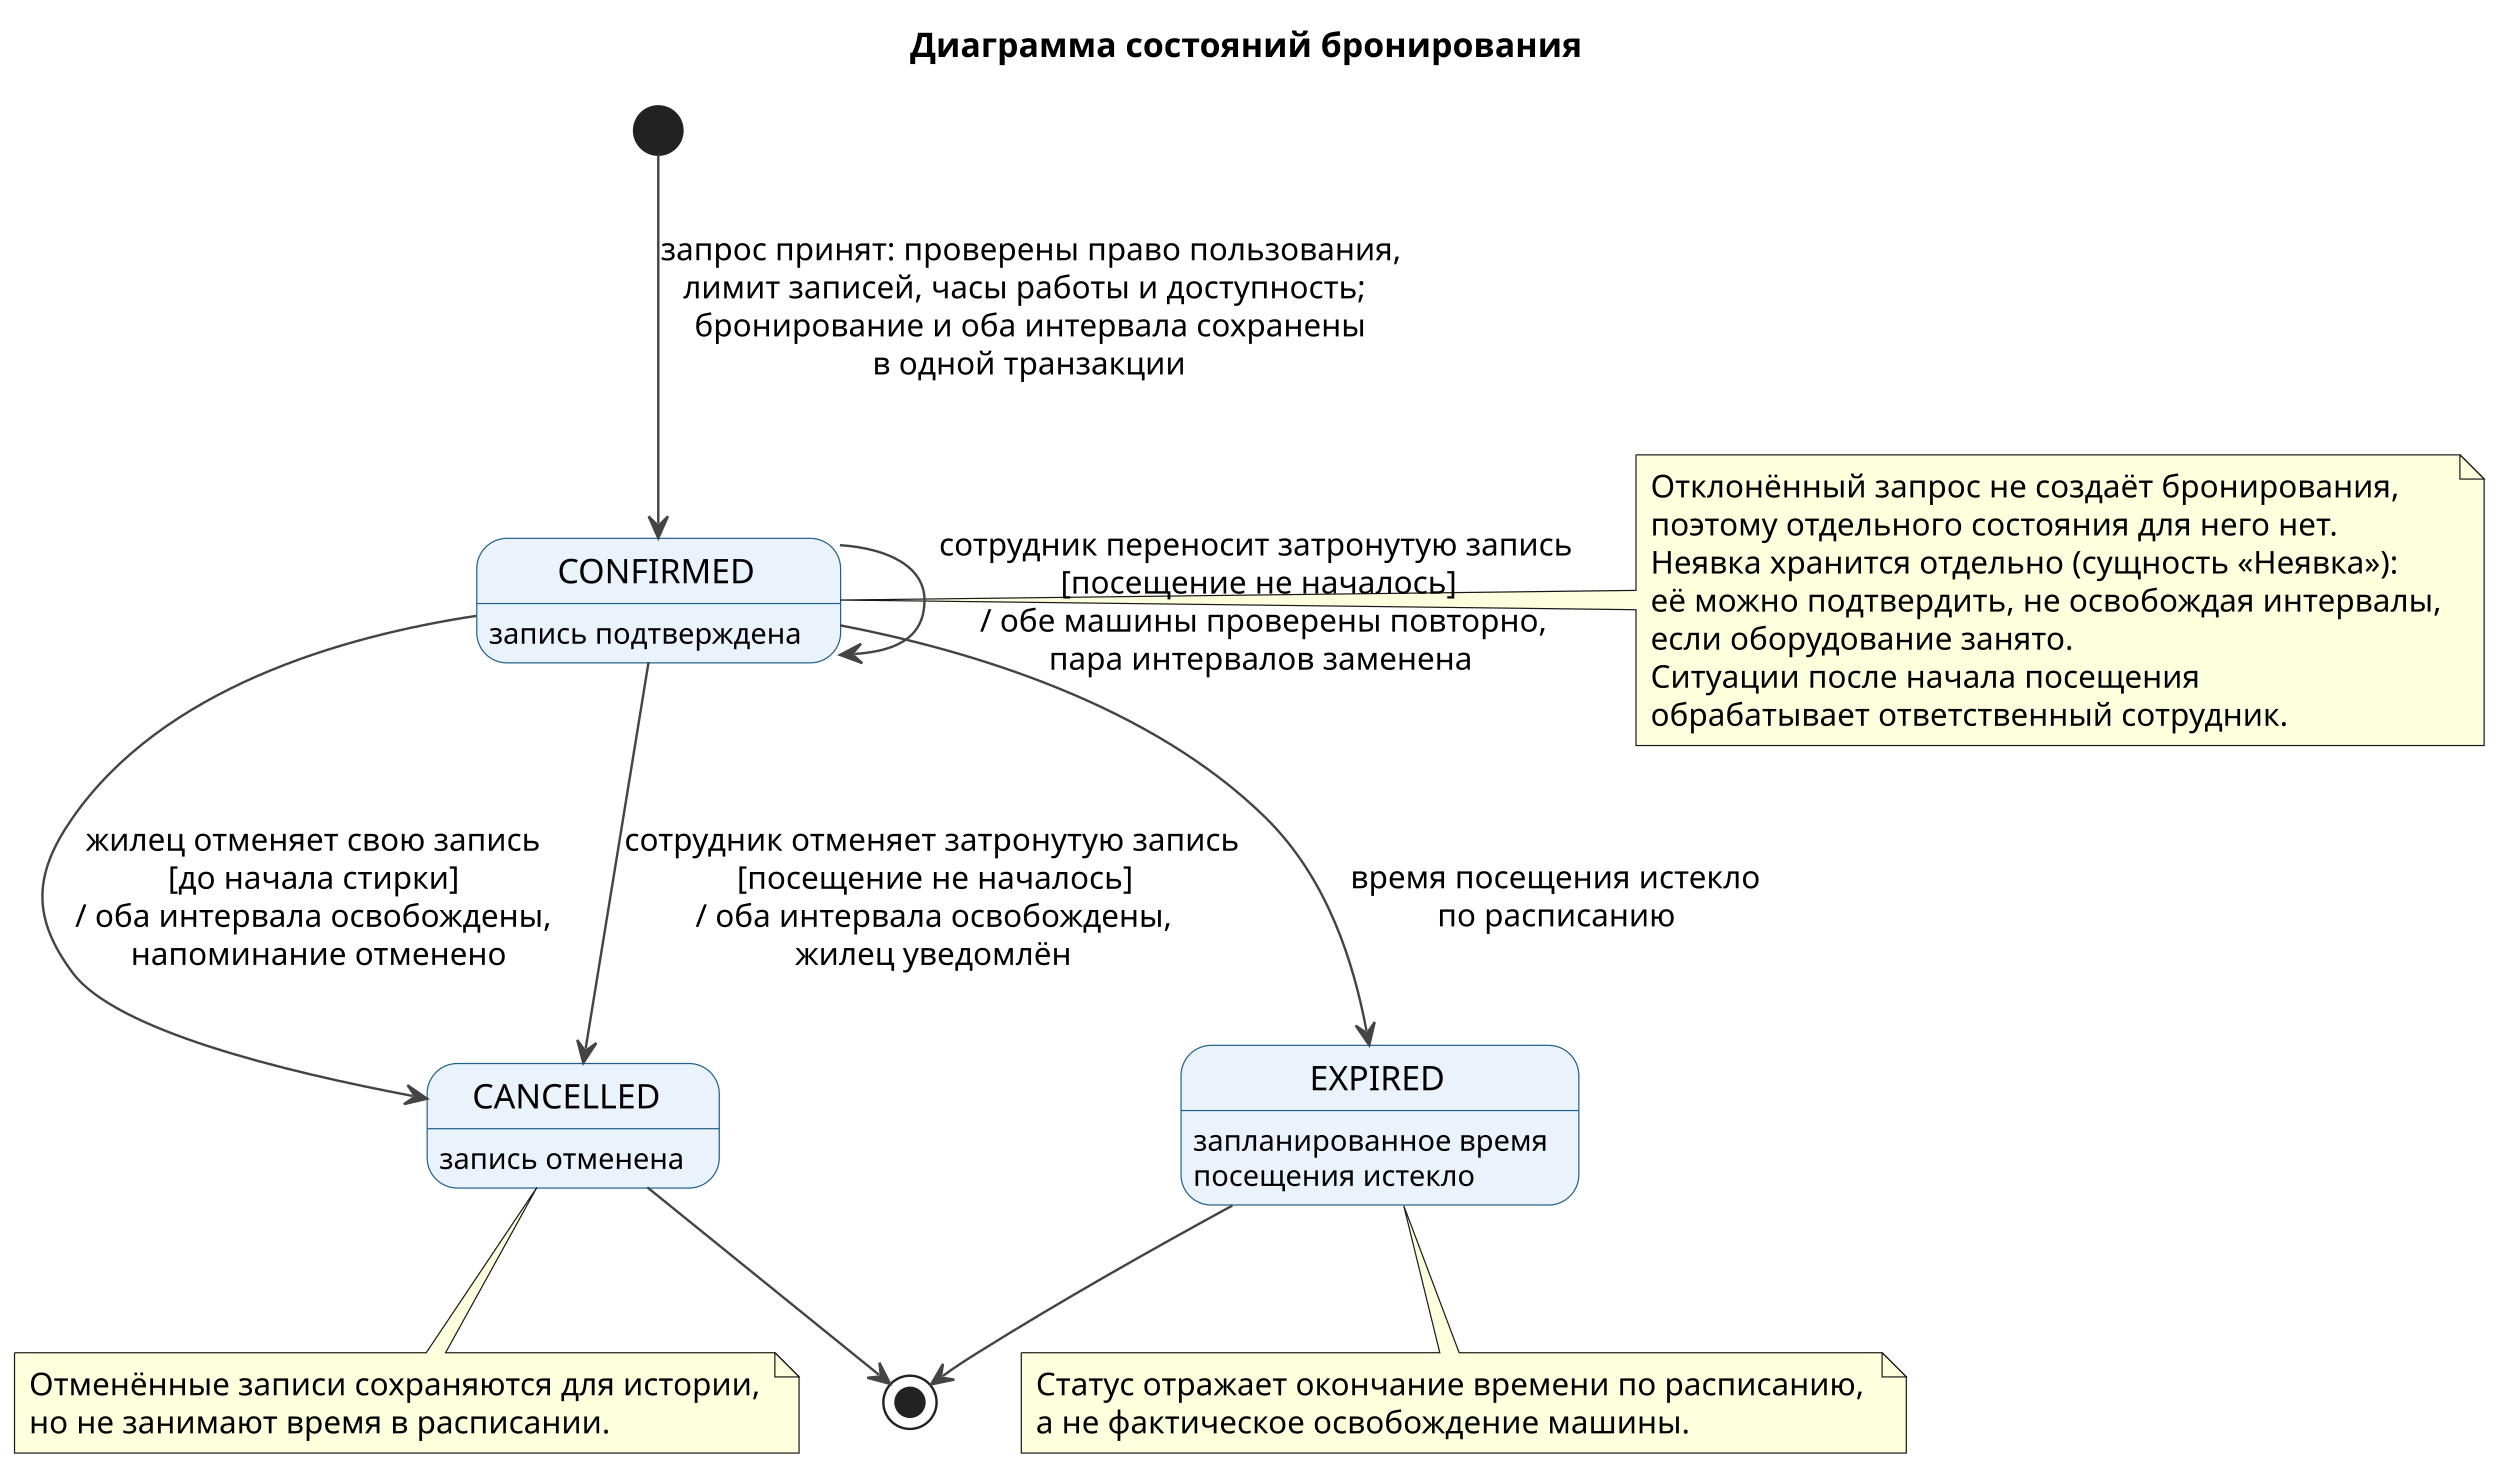
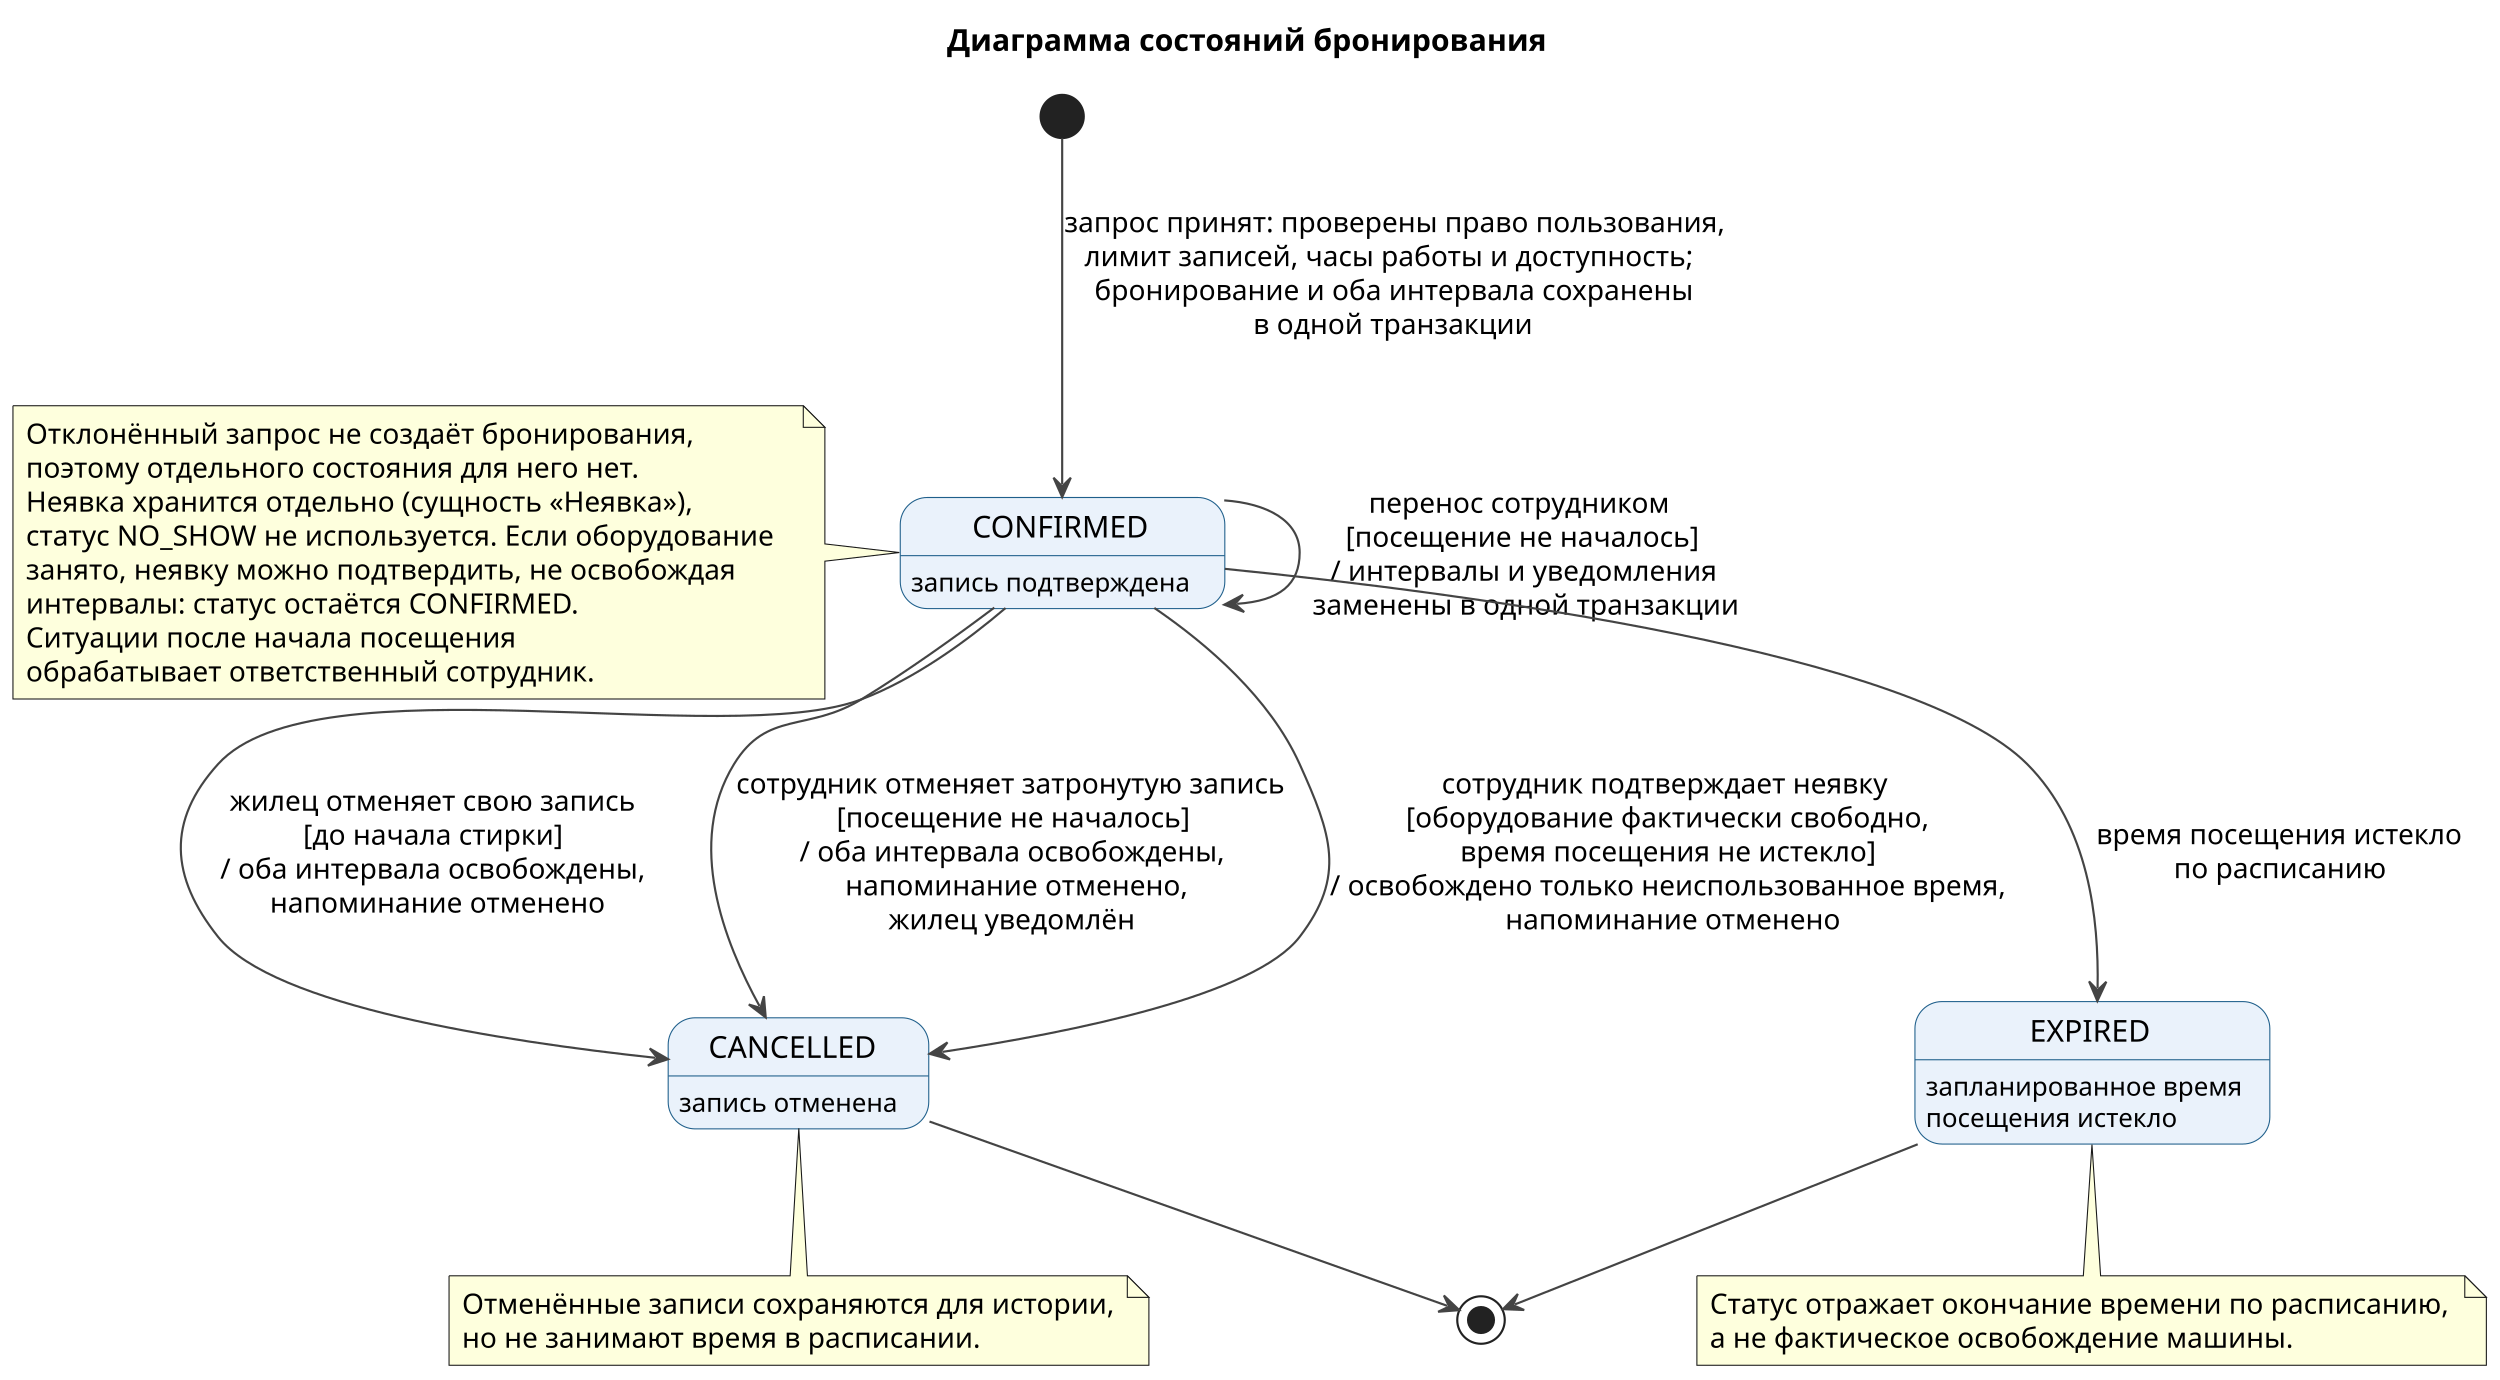
- <svg xmlns="http://www.w3.org/2000/svg" contentStyleType="text/css" height="607px" preserveAspectRatio="none" style="width:1033px;height:607px;background:#FFFFFF;" version="1.1" viewBox="0 0 1033 607" width="1033px" zoomAndPan="magnify">
+ <svg xmlns="http://www.w3.org/2000/svg" contentStyleType="text/css" height="639px" preserveAspectRatio="none" style="width:1158px;height:639px;background:#FFFFFF;" version="1.1" viewBox="0 0 1158 639" width="1158px" zoomAndPan="magnify">
  <defs />
  <g>
-     <text fill="#000000" font-family="sans-serif" font-size="14" font-weight="bold" lengthAdjust="spacing" textLength="267.326" x="376.055" y="23.562">Диаграмма состояний бронирования</text>
-     <ellipse cx="272" cy="53.94" fill="#222222" rx="10" ry="10" style="stroke:#222222;stroke-width:1.0;" />
+     <text fill="#000000" font-family="sans-serif" font-size="14" font-weight="bold" lengthAdjust="spacing" textLength="267.326" x="438.679" y="23.562">Диаграмма состояний бронирования</text>
+     <ellipse cx="492" cy="53.94" fill="#222222" rx="10" ry="10" style="stroke:#222222;stroke-width:1.0;" />
    <g id="CONFIRMED">
-       <rect fill="#EAF2FB" height="51.459" rx="12.5" ry="12.5" style="stroke:#1F5F8B;stroke-width:0.5;" width="150.336" x="197" y="222.44" />
-       <line style="stroke:#1F5F8B;stroke-width:0.5;" x1="197" x2="347.336" y1="249.379" y2="249.379" />
-       <text fill="#000000" font-family="sans-serif" font-size="14" lengthAdjust="spacing" textLength="83.679" x="230.329" y="241.002">CONFIRMED</text>
-       <text fill="#000000" font-family="sans-serif" font-size="12" lengthAdjust="spacing" textLength="130.336" x="202" y="266.004">запись подтверждена</text>
+       <rect fill="#EAF2FB" height="51.459" rx="12.5" ry="12.5" style="stroke:#1F5F8B;stroke-width:0.5;" width="150.336" x="417" y="230.44" />
+       <line style="stroke:#1F5F8B;stroke-width:0.5;" x1="417" x2="567.336" y1="257.379" y2="257.379" />
+       <text fill="#000000" font-family="sans-serif" font-size="14" lengthAdjust="spacing" textLength="83.679" x="450.329" y="249.002">CONFIRMED</text>
+       <text fill="#000000" font-family="sans-serif" font-size="12" lengthAdjust="spacing" textLength="130.336" x="422" y="274.004">запись подтверждена</text>
    </g>
    <g id="CANCELLED">
-       <rect fill="#EAF2FB" height="51.459" rx="12.5" ry="12.5" style="stroke:#1F5F8B;stroke-width:0.5;" width="120.699" x="176.5" y="439.44" />
-       <line style="stroke:#1F5F8B;stroke-width:0.5;" x1="176.5" x2="297.199" y1="466.379" y2="466.379" />
-       <text fill="#000000" font-family="sans-serif" font-size="14" lengthAdjust="spacing" textLength="83.426" x="195.137" y="458.002">CANCELLED</text>
-       <text fill="#000000" font-family="sans-serif" font-size="12" lengthAdjust="spacing" textLength="100.699" x="181.5" y="483.004">запись отменена</text>
+       <rect fill="#EAF2FB" height="51.459" rx="12.5" ry="12.5" style="stroke:#1F5F8B;stroke-width:0.5;" width="120.699" x="309.5" y="471.44" />
+       <line style="stroke:#1F5F8B;stroke-width:0.5;" x1="309.5" x2="430.199" y1="498.379" y2="498.379" />
+       <text fill="#000000" font-family="sans-serif" font-size="14" lengthAdjust="spacing" textLength="83.426" x="328.137" y="490.002">CANCELLED</text>
+       <text fill="#000000" font-family="sans-serif" font-size="12" lengthAdjust="spacing" textLength="100.699" x="314.5" y="515.004">запись отменена</text>
    </g>
    <g id="EXPIRED">
-       <rect fill="#EAF2FB" height="65.978" rx="12.5" ry="12.5" style="stroke:#1F5F8B;stroke-width:0.5;" width="164.387" x="488" y="431.94" />
-       <line style="stroke:#1F5F8B;stroke-width:0.5;" x1="488" x2="652.387" y1="458.879" y2="458.879" />
-       <text fill="#000000" font-family="sans-serif" font-size="14" lengthAdjust="spacing" textLength="58.194" x="541.096" y="450.502">EXPIRED</text>
-       <text fill="#000000" font-family="sans-serif" font-size="12" lengthAdjust="spacing" textLength="144.387" x="493" y="475.504">запланированное время</text>
-       <text fill="#000000" font-family="sans-serif" font-size="12" lengthAdjust="spacing" textLength="116.496" x="493" y="490.023">посещения истекло</text>
+       <rect fill="#EAF2FB" height="65.978" rx="12.5" ry="12.5" style="stroke:#1F5F8B;stroke-width:0.5;" width="164.387" x="887" y="463.94" />
+       <line style="stroke:#1F5F8B;stroke-width:0.5;" x1="887" x2="1051.387" y1="490.879" y2="490.879" />
+       <text fill="#000000" font-family="sans-serif" font-size="14" lengthAdjust="spacing" textLength="58.194" x="940.096" y="482.502">EXPIRED</text>
+       <text fill="#000000" font-family="sans-serif" font-size="12" lengthAdjust="spacing" textLength="144.387" x="892" y="507.504">запланированное время</text>
+       <text fill="#000000" font-family="sans-serif" font-size="12" lengthAdjust="spacing" textLength="116.496" x="892" y="522.023">посещения истекло</text>
    </g>
-     <ellipse cx="376" cy="579.439" fill="none" rx="11" ry="11" style="stroke:#222222;stroke-width:1.0;" />
-     <ellipse cx="376" cy="579.439" fill="#222222" rx="6" ry="6" style="stroke:#222222;stroke-width:1.0;" />
-     <g id="elem_GMN14">
-       <path d="M676,187.94 L676,243.94 L347.2,247.94 L676,251.94 L676,308.046 A0,0 0 0 0 676,308.046 L1026.437,308.046 A0,0 0 0 0 1026.437,308.046 L1026.437,197.94 L1016.437,187.94 L676,187.94 A0,0 0 0 0 676,187.94 " fill="#FEFFDD" style="stroke:#181818;stroke-width:0.5;" />
-       <path d="M1016.437,187.94 L1016.437,197.94 L1026.437,197.94 L1016.437,187.94 " fill="#FEFFDD" style="stroke:#181818;stroke-width:0.5;" />
-       <text fill="#000000" font-family="sans-serif" font-size="13" lengthAdjust="spacing" textLength="306.947" x="682" y="205.533">Отклонённый запрос не создаёт бронирования,</text>
-       <text fill="#000000" font-family="sans-serif" font-size="13" lengthAdjust="spacing" textLength="288.438" x="682" y="221.263">поэтому отдельного состояния для него нет.</text>
-       <text fill="#000000" font-family="sans-serif" font-size="13" lengthAdjust="spacing" textLength="315.339" x="682" y="236.992">Неявка хранится отдельно (сущность «Неявка»):</text>
-       <text fill="#000000" font-family="sans-serif" font-size="13" lengthAdjust="spacing" textLength="329.437" x="682" y="252.722">её можно подтвердить, не освобождая интервалы,</text>
-       <text fill="#000000" font-family="sans-serif" font-size="13" lengthAdjust="spacing" textLength="175.805" x="682" y="268.451">если оборудование занято.</text>
-       <text fill="#000000" font-family="sans-serif" font-size="13" lengthAdjust="spacing" textLength="225.926" x="682" y="284.181">Ситуации после начала посещения</text>
-       <text fill="#000000" font-family="sans-serif" font-size="13" lengthAdjust="spacing" textLength="263.713" x="682" y="299.91">обрабатывает ответственный сотрудник.</text>
+     <ellipse cx="686" cy="611.439" fill="none" rx="11" ry="11" style="stroke:#222222;stroke-width:1.0;" />
+     <ellipse cx="686" cy="611.439" fill="#222222" rx="6" ry="6" style="stroke:#222222;stroke-width:1.0;" />
+     <g id="elem_GMN15">
+       <path d="M6,187.94 L6,323.775 A0,0 0 0 0 6,323.775 L382.082,323.775 A0,0 0 0 0 382.082,323.775 L382.082,259.94 L416.57,255.94 L382.082,251.94 L382.082,197.94 L372.082,187.94 L6,187.94 A0,0 0 0 0 6,187.94 " fill="#FEFFDD" style="stroke:#181818;stroke-width:0.5;" />
+       <path d="M372.082,187.94 L372.082,197.94 L382.082,197.94 L372.082,187.94 " fill="#FEFFDD" style="stroke:#181818;stroke-width:0.5;" />
+       <text fill="#000000" font-family="sans-serif" font-size="13" lengthAdjust="spacing" textLength="306.947" x="12" y="205.533">Отклонённый запрос не создаёт бронирования,</text>
+       <text fill="#000000" font-family="sans-serif" font-size="13" lengthAdjust="spacing" textLength="288.438" x="12" y="221.263">поэтому отдельного состояния для него нет.</text>
+       <text fill="#000000" font-family="sans-serif" font-size="13" lengthAdjust="spacing" textLength="315.339" x="12" y="236.992">Неявка хранится отдельно (сущность «Неявка»),</text>
+       <text fill="#000000" font-family="sans-serif" font-size="13" lengthAdjust="spacing" textLength="355.082" x="12" y="252.722">статус NO_SHOW не используется. Если оборудование</text>
+       <text fill="#000000" font-family="sans-serif" font-size="13" lengthAdjust="spacing" textLength="332.249" x="12" y="268.451">занято, неявку можно подтвердить, не освобождая</text>
+       <text fill="#000000" font-family="sans-serif" font-size="13" lengthAdjust="spacing" textLength="263.237" x="12" y="284.181">интервалы: статус остаётся CONFIRMED.</text>
+       <text fill="#000000" font-family="sans-serif" font-size="13" lengthAdjust="spacing" textLength="225.926" x="12" y="299.91">Ситуации после начала посещения</text>
+       <text fill="#000000" font-family="sans-serif" font-size="13" lengthAdjust="spacing" textLength="263.713" x="12" y="315.64">обрабатывает ответственный сотрудник.</text>
    </g>
-     <g id="elem_GMN17">
-       <path d="M6,558.939 L6,600.398 A0,0 0 0 0 6,600.398 L330.17,600.398 A0,0 0 0 0 330.17,600.398 L330.17,568.939 L320.17,558.939 L184.12,558.939 L221.86,490.63 L176.12,558.939 L6,558.939 A0,0 0 0 0 6,558.939 " fill="#FEFFDD" style="stroke:#181818;stroke-width:0.5;" />
-       <path d="M320.17,558.939 L320.17,568.939 L330.17,568.939 L320.17,558.939 " fill="#FEFFDD" style="stroke:#181818;stroke-width:0.5;" />
-       <text fill="#000000" font-family="sans-serif" font-size="13" lengthAdjust="spacing" textLength="303.17" x="12" y="576.533">Отменённые записи сохраняются для истории,</text>
-       <text fill="#000000" font-family="sans-serif" font-size="13" lengthAdjust="spacing" textLength="239.44" x="12" y="592.263">но не занимают время в расписании.</text>
+     <g id="elem_GMN18">
+       <path d="M208,590.939 L208,632.398 A0,0 0 0 0 208,632.398 L532.17,632.398 A0,0 0 0 0 532.17,632.398 L532.17,600.939 L522.17,590.939 L374,590.939 L370,522.63 L366,590.939 L208,590.939 A0,0 0 0 0 208,590.939 " fill="#FEFFDD" style="stroke:#181818;stroke-width:0.5;" />
+       <path d="M522.17,590.939 L522.17,600.939 L532.17,600.939 L522.17,590.939 " fill="#FEFFDD" style="stroke:#181818;stroke-width:0.5;" />
+       <text fill="#000000" font-family="sans-serif" font-size="13" lengthAdjust="spacing" textLength="303.17" x="214" y="608.533">Отменённые записи сохраняются для истории,</text>
+       <text fill="#000000" font-family="sans-serif" font-size="13" lengthAdjust="spacing" textLength="239.44" x="214" y="624.263">но не занимают время в расписании.</text>
    </g>
-     <g id="elem_GMN20">
-       <path d="M422,558.939 L422,600.398 A0,0 0 0 0 422,600.398 L787.684,600.398 A0,0 0 0 0 787.684,600.398 L787.684,568.939 L777.684,558.939 L602.92,558.939 L580.03,498.18 L594.92,558.939 L422,558.939 A0,0 0 0 0 422,558.939 " fill="#FEFFDD" style="stroke:#181818;stroke-width:0.5;" />
-       <path d="M777.684,558.939 L777.684,568.939 L787.684,568.939 L777.684,558.939 " fill="#FEFFDD" style="stroke:#181818;stroke-width:0.5;" />
-       <text fill="#000000" font-family="sans-serif" font-size="13" lengthAdjust="spacing" textLength="344.684" x="428" y="576.533">Статус отражает окончание времени по расписанию,</text>
-       <text fill="#000000" font-family="sans-serif" font-size="13" lengthAdjust="spacing" textLength="270.956" x="428" y="592.263">а не фактическое освобождение машины.</text>
+     <g id="elem_GMN21">
+       <path d="M786,590.939 L786,632.398 A0,0 0 0 0 786,632.398 L1151.684,632.398 A0,0 0 0 0 1151.684,632.398 L1151.684,600.939 L1141.684,590.939 L973,590.939 L969,530.179 L965,590.939 L786,590.939 A0,0 0 0 0 786,590.939 " fill="#FEFFDD" style="stroke:#181818;stroke-width:0.5;" />
+       <path d="M1141.684,590.939 L1141.684,600.939 L1151.684,600.939 L1141.684,590.939 " fill="#FEFFDD" style="stroke:#181818;stroke-width:0.5;" />
+       <text fill="#000000" font-family="sans-serif" font-size="13" lengthAdjust="spacing" textLength="344.684" x="792" y="608.533">Статус отражает окончание времени по расписанию,</text>
+       <text fill="#000000" font-family="sans-serif" font-size="13" lengthAdjust="spacing" textLength="270.956" x="792" y="624.263">а не фактическое освобождение машины.</text>
    </g>
    <g id="link_*start*_CONFIRMED">
-       <path d="M272,63.94 C272,92.12 272,173.269 272,216.339 " fill="none" id="*start*-to-CONFIRMED" style="stroke:#444444;stroke-width:1.0;" />
-       <polygon fill="#444444" points="272,222.339,276,213.339,272,217.339,268,213.339,272,222.339" style="stroke:#444444;stroke-width:1.0;" />
-       <text fill="#000000" font-family="sans-serif" font-size="13" lengthAdjust="spacing" textLength="301.679" x="273" y="107.533">запрос принят: проверены право пользования,</text>
-       <text fill="#000000" font-family="sans-serif" font-size="13" lengthAdjust="spacing" textLength="283.106" x="282.287" y="123.263">лимит записей, часы работы и доступность;</text>
-       <text fill="#000000" font-family="sans-serif" font-size="13" lengthAdjust="spacing" textLength="273.781" x="286.949" y="138.992">бронирование и оба интервала сохранены</text>
-       <text fill="#000000" font-family="sans-serif" font-size="13" lengthAdjust="spacing" textLength="126.693" x="360.493" y="154.722">в одной транзакции</text>
+       <path d="M492,64.049 C492,93.32 492,179.619 492,224.269 " fill="none" id="*start*-to-CONFIRMED" style="stroke:#444444;stroke-width:1.0;" />
+       <polygon fill="#444444" points="492,230.269,496,221.269,492,225.269,488,221.269,492,230.269" style="stroke:#444444;stroke-width:1.0;" />
+       <text fill="#000000" font-family="sans-serif" font-size="13" lengthAdjust="spacing" textLength="301.679" x="493" y="107.533">запрос принят: проверены право пользования,</text>
+       <text fill="#000000" font-family="sans-serif" font-size="13" lengthAdjust="spacing" textLength="283.106" x="502.287" y="123.263">лимит записей, часы работы и доступность;</text>
+       <text fill="#000000" font-family="sans-serif" font-size="13" lengthAdjust="spacing" textLength="273.781" x="506.949" y="138.992">бронирование и оба интервала сохранены</text>
+       <text fill="#000000" font-family="sans-serif" font-size="13" lengthAdjust="spacing" textLength="126.693" x="580.493" y="154.722">в одной транзакции</text>
    </g>
    <g id="link_CONFIRMED_CANCELLED">
-       <path d="M196.78,254.47 C140.6,263 67.33,284.43 30,337.94 C13.72,361.269 13.02,379.12 30,401.94 C47.64,425.639 116.035,442.521 170.585,452.871 " fill="none" id="CONFIRMED-to-CANCELLED" style="stroke:#444444;stroke-width:1.0;" />
-       <polygon fill="#444444" points="176.48,453.99,168.383,448.382,171.568,453.057,166.892,456.242,176.48,453.99" style="stroke:#444444;stroke-width:1.0;" />
-       <text fill="#000000" font-family="sans-serif" font-size="13" lengthAdjust="spacing" textLength="189.236" x="35.367" y="351.533">жилец отменяет свою запись</text>
-       <text fill="#000000" font-family="sans-serif" font-size="13" lengthAdjust="spacing" textLength="121.189" x="69.391" y="367.263">[до начала стирки]</text>
-       <text fill="#000000" font-family="sans-serif" font-size="13" lengthAdjust="spacing" textLength="197.971" x="31" y="382.992">/ оба интервала освобождены,</text>
-       <text fill="#000000" font-family="sans-serif" font-size="13" lengthAdjust="spacing" textLength="151.906" x="54.032" y="398.722">напоминание отменено</text>
+       <path d="M465.76,281.649 C448.25,296.57 423.93,314.49 399,323.94 C336.76,347.529 145.64,304.579 101,353.94 C77.15,380.31 78.86,406.12 101,433.94 C126.55,466.05 232.324,482.308 303.514,489.968 " fill="none" id="CONFIRMED-to-CANCELLED" style="stroke:#444444;stroke-width:1.0;" />
+       <polygon fill="#444444" points="309.48,490.61,300.96,485.67,304.509,490.075,300.104,493.624,309.48,490.61" style="stroke:#444444;stroke-width:1.0;" />
+       <text fill="#000000" font-family="sans-serif" font-size="13" lengthAdjust="spacing" textLength="189.236" x="106.367" y="375.533">жилец отменяет свою запись</text>
+       <text fill="#000000" font-family="sans-serif" font-size="13" lengthAdjust="spacing" textLength="121.189" x="140.391" y="391.263">[до начала стирки]</text>
+       <text fill="#000000" font-family="sans-serif" font-size="13" lengthAdjust="spacing" textLength="197.971" x="102" y="406.992">/ оба интервала освобождены,</text>
+       <text fill="#000000" font-family="sans-serif" font-size="13" lengthAdjust="spacing" textLength="151.906" x="125.032" y="422.722">напоминание отменено</text>
    </g>
    <g id="link_CONFIRMED_CANCELLED">
-       <path d="M267.99,273.599 C261.25,314.969 248.724,391.918 241.984,433.308 " fill="none" id="CONFIRMED-to-CANCELLED-1" style="stroke:#444444;stroke-width:1.0;" />
-       <polygon fill="#444444" points="241.02,439.229,246.415,430.989,241.824,434.295,238.518,429.704,241.02,439.229" style="stroke:#444444;stroke-width:1.0;" />
-       <text fill="#000000" font-family="sans-serif" font-size="13" lengthAdjust="spacing" textLength="256.648" x="258" y="351.533">сотрудник отменяет затронутую запись</text>
-       <text fill="#000000" font-family="sans-serif" font-size="13" lengthAdjust="spacing" textLength="163.674" x="304.487" y="367.263">[посещение не началось]</text>
-       <text fill="#000000" font-family="sans-serif" font-size="13" lengthAdjust="spacing" textLength="197.971" x="287.339" y="382.992">/ оба интервала освобождены,</text>
-       <text fill="#000000" font-family="sans-serif" font-size="13" lengthAdjust="spacing" textLength="115.635" x="328.507" y="398.722">жилец уведомлён</text>
+       <path d="M460.55,281.45 C442.91,294.719 420.24,310.99 399,323.94 C373.88,339.25 355.38,328.86 340,353.94 C317.54,390.56 335.415,436.129 351.795,465.999 " fill="none" id="CONFIRMED-to-CANCELLED-1" style="stroke:#444444;stroke-width:1.0;" />
+       <polygon fill="#444444" points="354.68,471.26,353.86,461.445,352.276,466.875,346.845,465.291,354.68,471.26" style="stroke:#444444;stroke-width:1.0;" />
+       <text fill="#000000" font-family="sans-serif" font-size="13" lengthAdjust="spacing" textLength="256.648" x="341" y="367.533">сотрудник отменяет затронутую запись</text>
+       <text fill="#000000" font-family="sans-serif" font-size="13" lengthAdjust="spacing" textLength="163.674" x="387.487" y="383.263">[посещение не началось]</text>
+       <text fill="#000000" font-family="sans-serif" font-size="13" lengthAdjust="spacing" textLength="197.971" x="370.339" y="398.992">/ оба интервала освобождены,</text>
+       <text fill="#000000" font-family="sans-serif" font-size="13" lengthAdjust="spacing" textLength="155.651" x="391.499" y="414.722">напоминание отменено,</text>
+       <text fill="#000000" font-family="sans-serif" font-size="13" lengthAdjust="spacing" textLength="115.635" x="411.507" y="430.451">жилец уведомлён</text>
+     </g>
+     <g id="link_CONFIRMED_CANCELLED">
+       <path d="M534.69,281.61 C559.36,298.479 588.17,323.31 602,353.94 C616.63,386.349 623.65,405.74 602,433.94 C581.21,461.01 498.022,477.921 436.502,487.241 " fill="none" id="CONFIRMED-to-CANCELLED-2" style="stroke:#444444;stroke-width:1.0;" />
+       <polygon fill="#444444" points="430.57,488.139,440.068,490.746,435.514,487.39,438.869,482.837,430.57,488.139" style="stroke:#444444;stroke-width:1.0;" />
+       <text fill="#000000" font-family="sans-serif" font-size="13" lengthAdjust="spacing" textLength="210.774" x="667.794" y="367.533">сотрудник подтверждает неявку</text>
+       <text fill="#000000" font-family="sans-serif" font-size="13" lengthAdjust="spacing" textLength="243.921" x="651.22" y="383.263">[оборудование фактически свободно,</text>
+       <text fill="#000000" font-family="sans-serif" font-size="13" lengthAdjust="spacing" textLength="193.623" x="676.369" y="398.992">время посещения не истекло]</text>
+       <text fill="#000000" font-family="sans-serif" font-size="13" lengthAdjust="spacing" textLength="314.361" x="616" y="414.722">/ освобождено только неиспользованное время,</text>
+       <text fill="#000000" font-family="sans-serif" font-size="13" lengthAdjust="spacing" textLength="151.906" x="697.228" y="430.451">напоминание отменено</text>
    </g>
    <g id="link_CONFIRMED_CONFIRMED">
-       <path d="M347.06,225.269 C366.94,226.56 382,234.119 382,247.94 C382,261.76 372.927,268.931 353.047,270.221 " fill="none" id="CONFIRMED-to-CONFIRMED" style="stroke:#444444;stroke-width:1.0;" />
-       <polygon fill="#444444" points="347.06,270.61,356.3,274.018,352.05,270.286,355.782,266.035,347.06,270.61" style="stroke:#444444;stroke-width:1.0;" />
-       <text fill="#000000" font-family="sans-serif" font-size="13" lengthAdjust="spacing" textLength="264.094" x="388" y="229.533">сотрудник переносит затронутую запись</text>
-       <text fill="#000000" font-family="sans-serif" font-size="13" lengthAdjust="spacing" textLength="163.674" x="438.21" y="245.263">[посещение не началось]</text>
-       <text fill="#000000" font-family="sans-serif" font-size="13" lengthAdjust="spacing" textLength="230.268" x="404.913" y="260.992">/ обе машины проверены повторно,</text>
-       <text fill="#000000" font-family="sans-serif" font-size="13" lengthAdjust="spacing" textLength="173.31" x="433.392" y="276.722">пара интервалов заменена</text>
+       <path d="M567.06,231.78 C586.94,233.16 602,241.209 602,255.94 C602,270.67 592.926,278.304 573.046,279.684 " fill="none" id="CONFIRMED-to-CONFIRMED" style="stroke:#444444;stroke-width:1.0;" />
+       <polygon fill="#444444" points="567.06,280.099,576.315,283.467,572.048,279.753,575.761,275.486,567.06,280.099" style="stroke:#444444;stroke-width:1.0;" />
+       <text fill="#000000" font-family="sans-serif" font-size="13" lengthAdjust="spacing" textLength="142.257" x="633.965" y="237.533">перенос сотрудником</text>
+       <text fill="#000000" font-family="sans-serif" font-size="13" lengthAdjust="spacing" textLength="163.674" x="623.257" y="253.263">[посещение не началось]</text>
+       <text fill="#000000" font-family="sans-serif" font-size="13" lengthAdjust="spacing" textLength="177.836" x="616.176" y="268.992">/ интервалы и уведомления</text>
+       <text fill="#000000" font-family="sans-serif" font-size="13" lengthAdjust="spacing" textLength="194.188" x="608" y="284.722">заменены в одной транзакции</text>
    </g>
    <g id="link_CONFIRMED_EXPIRED">
-       <path d="M347.13,258.38 C402.31,269 475.62,291.329 523,337.94 C548.63,363.159 559.316,397.734 564.656,425.984 " fill="none" id="CONFIRMED-to-EXPIRED" style="stroke:#444444;stroke-width:1.0;" />
-       <polygon fill="#444444" points="565.77,431.88,568.029,422.293,564.841,426.966,560.168,423.779,565.77,431.88" style="stroke:#444444;stroke-width:1.0;" />
-       <text fill="#000000" font-family="sans-serif" font-size="13" lengthAdjust="spacing" textLength="169.958" x="558" y="367.033">время посещения истекло</text>
-       <text fill="#000000" font-family="sans-serif" font-size="13" lengthAdjust="spacing" textLength="98.166" x="593.896" y="382.763">по расписанию</text>
+       <path d="M567.35,263.49 C680.8,274.92 887.69,302.349 939,353.94 C967.61,382.7 972.214,425.45 971.604,457.671 " fill="none" id="CONFIRMED-to-EXPIRED" style="stroke:#444444;stroke-width:1.0;" />
+       <polygon fill="#444444" points="971.49,463.67,975.66,454.747,971.585,458.67,967.661,454.595,971.49,463.67" style="stroke:#444444;stroke-width:1.0;" />
+       <text fill="#000000" font-family="sans-serif" font-size="13" lengthAdjust="spacing" textLength="169.958" x="971" y="391.033">время посещения истекло</text>
+       <text fill="#000000" font-family="sans-serif" font-size="13" lengthAdjust="spacing" textLength="98.166" x="1006.896" y="406.763">по расписанию</text>
    </g>
    <g id="link_CANCELLED_*end*">
-       <path d="M267.5,490.63 C299.79,516.76 344.016,552.555 363.196,568.075 " fill="none" id="CANCELLED-to-*end*" style="stroke:#444444;stroke-width:1.0;" />
-       <polygon fill="#444444" points="367.86,571.85,363.38,563.079,363.973,568.704,358.348,569.298,367.86,571.85" style="stroke:#444444;stroke-width:1.0;" />
+       <path d="M430.55,519.5 C508.69,547.319 633.338,591.687 670.298,604.847 " fill="none" id="CANCELLED-to-*end*" style="stroke:#444444;stroke-width:1.0;" />
+       <polygon fill="#444444" points="675.95,606.86,668.813,600.072,671.24,605.182,666.13,607.609,675.95,606.86" style="stroke:#444444;stroke-width:1.0;" />
    </g>
    <g id="link_EXPIRED_*end*">
-       <path d="M509.24,498.12 C477.46,515.429 438.16,537.549 404,558.939 C397.37,563.09 395.01,564.634 389.55,568.564 " fill="none" id="EXPIRED-to-*end*" style="stroke:#444444;stroke-width:1.0;" />
-       <polygon fill="#444444" points="384.68,572.069,394.321,570.058,388.738,569.149,389.648,563.565,384.68,572.069" style="stroke:#444444;stroke-width:1.0;" />
+       <path d="M888.28,530.029 C819.34,557.429 732.206,592.073 701.736,604.183 " fill="none" id="EXPIRED-to-*end*" style="stroke:#444444;stroke-width:1.0;" />
+       <polygon fill="#444444" points="696.16,606.399,706.001,606.793,700.807,604.553,703.046,599.358,696.16,606.399" style="stroke:#444444;stroke-width:1.0;" />
    </g>
  </g>
</svg>
